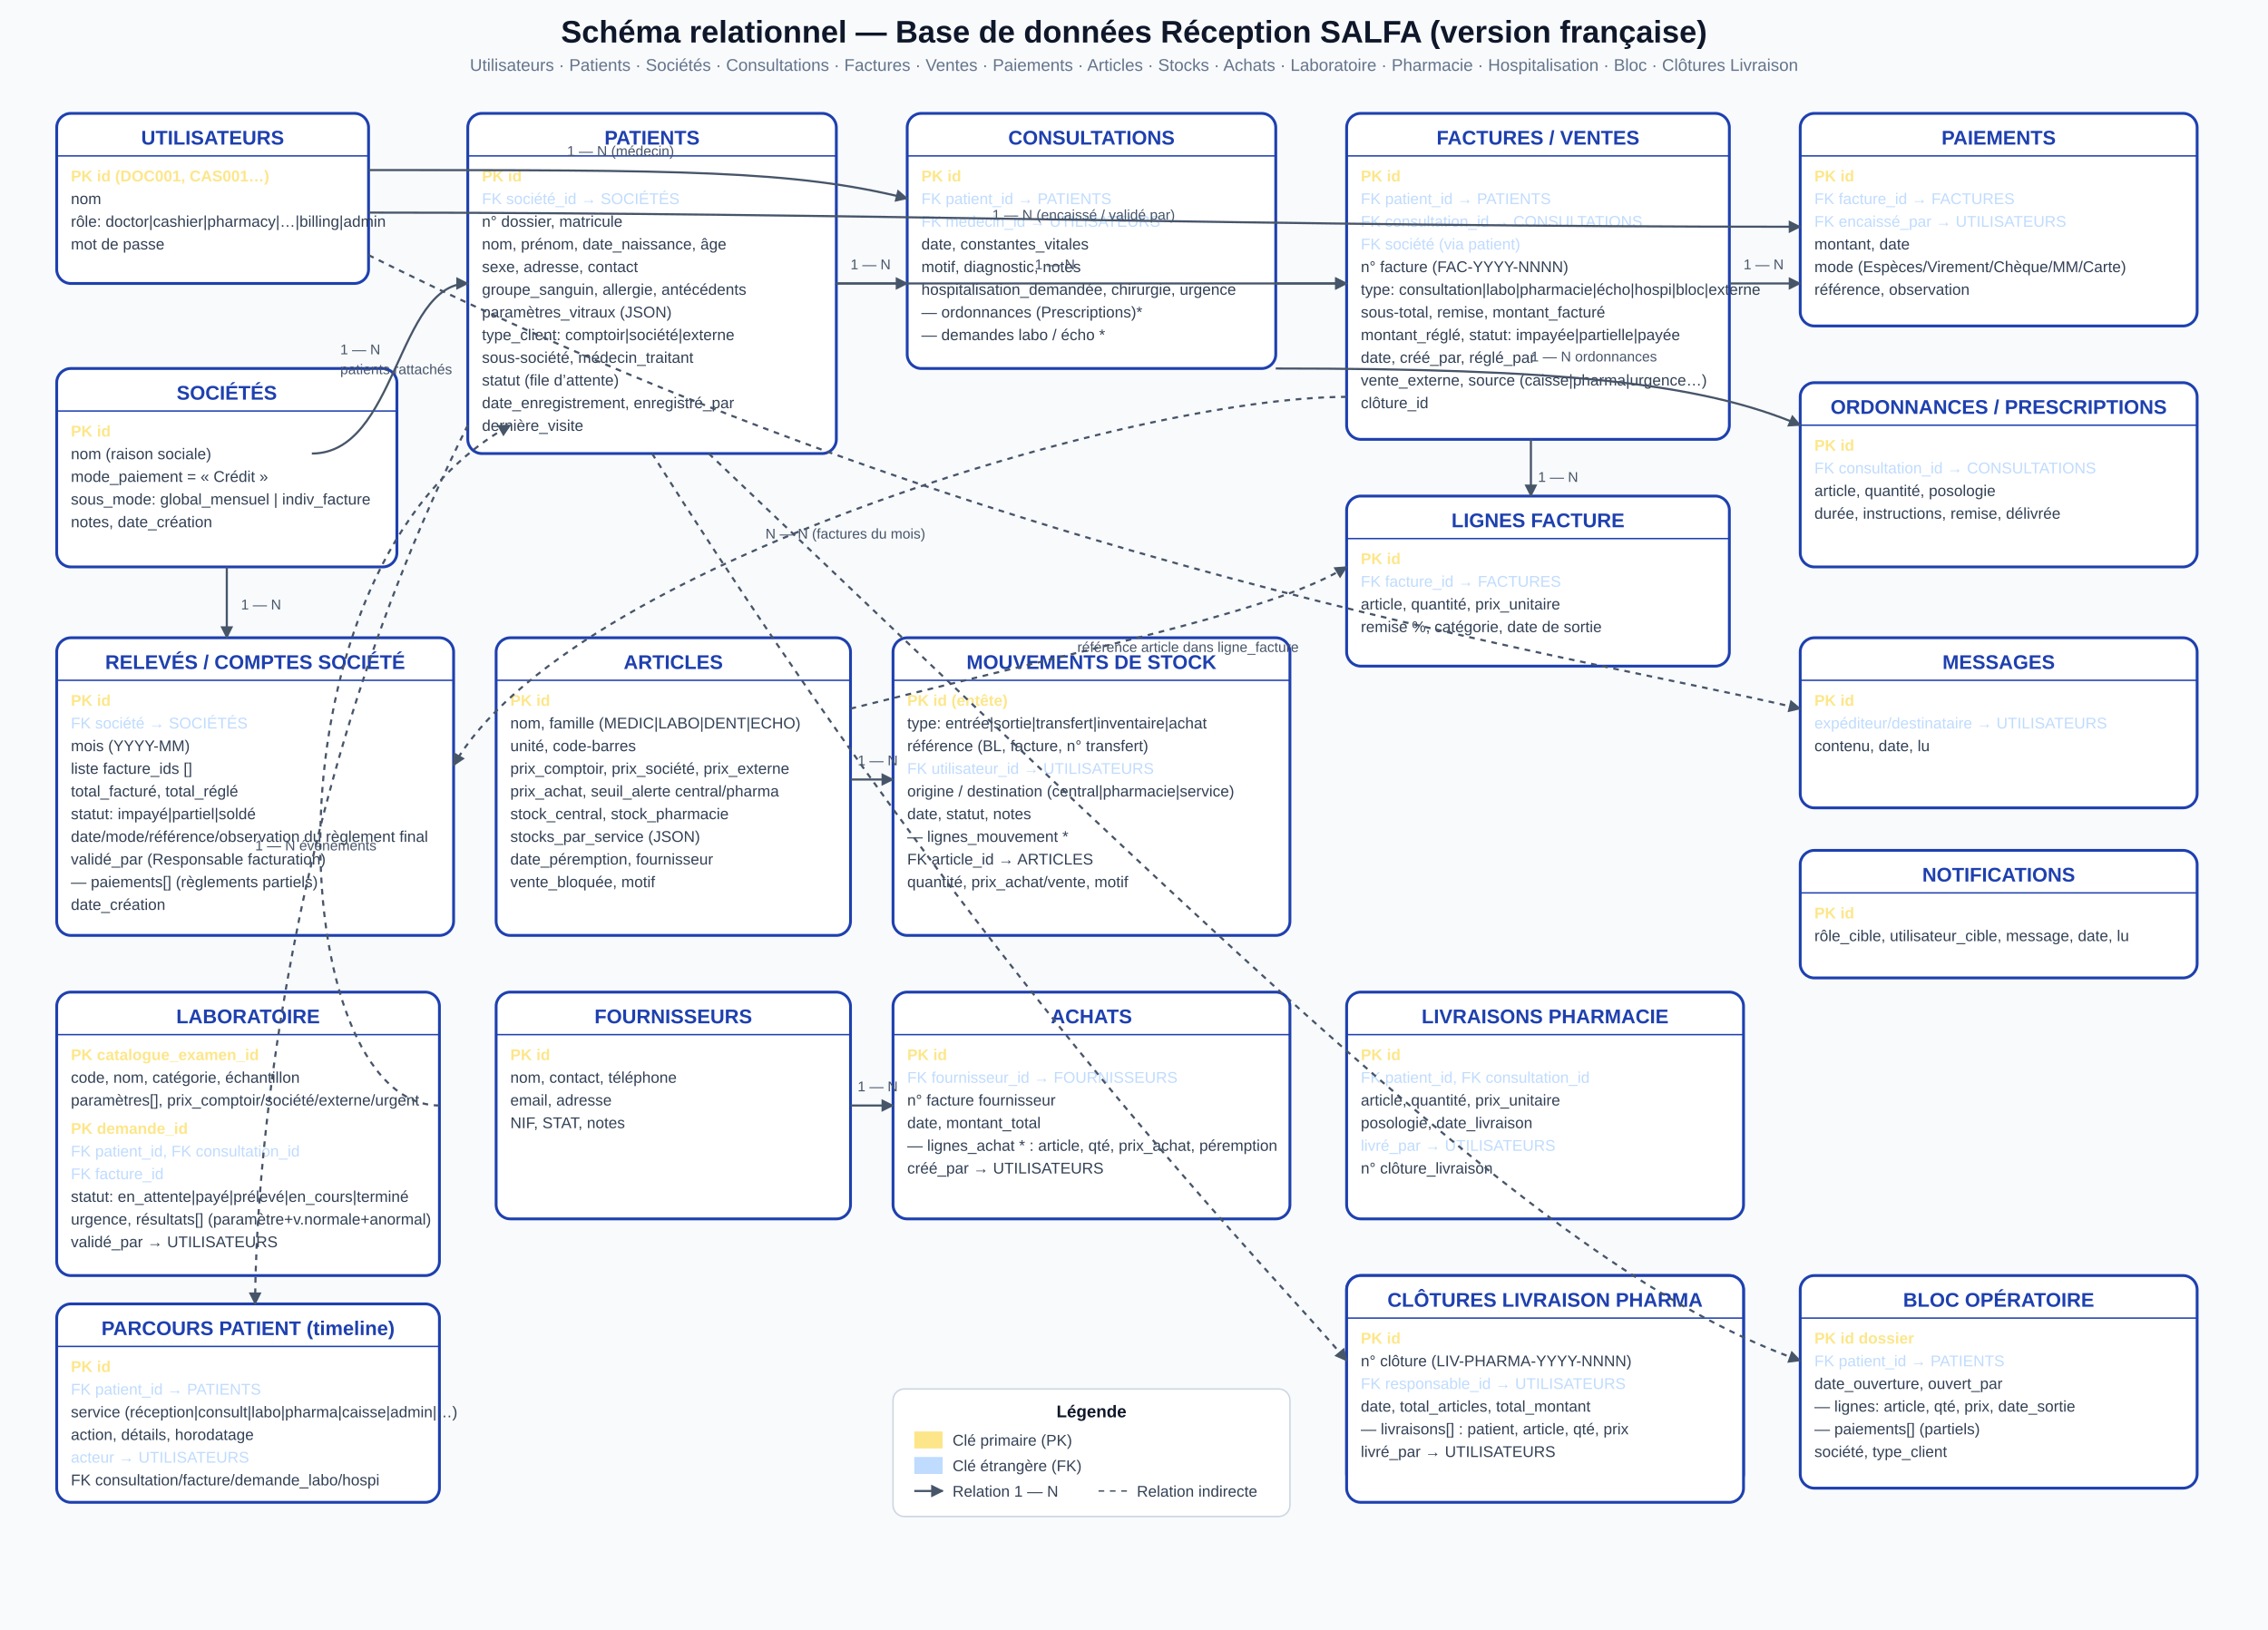
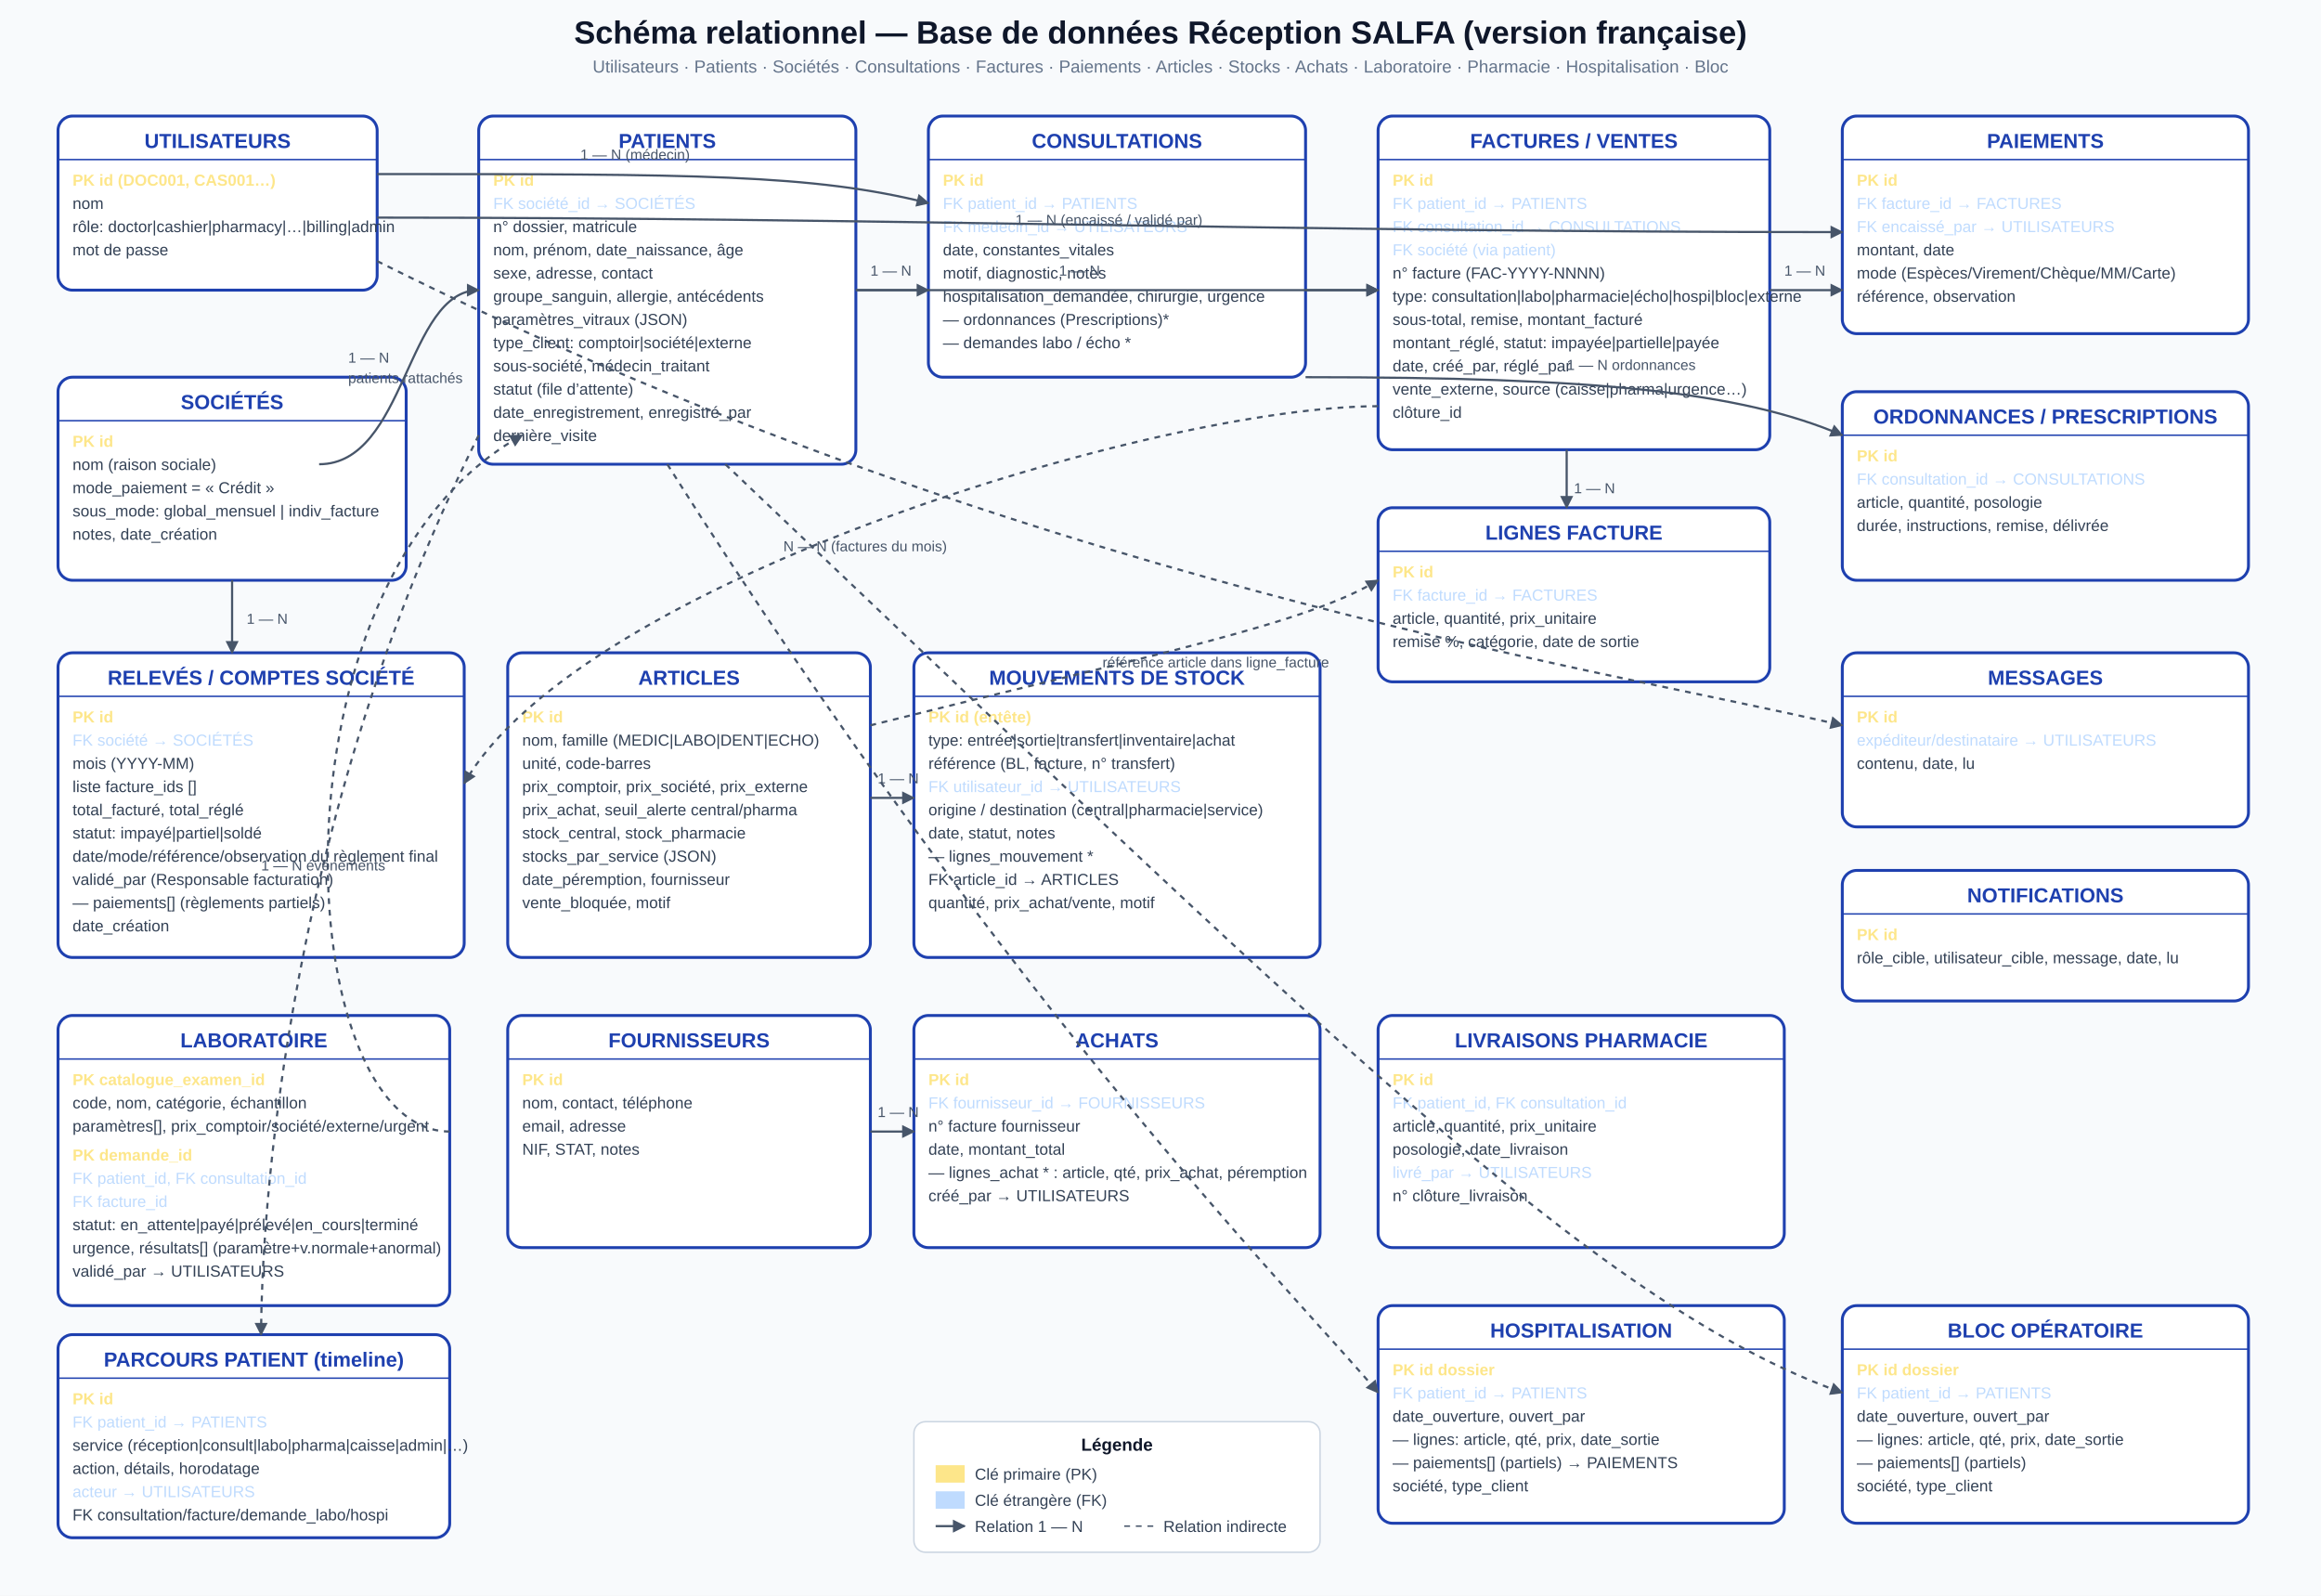
- <svg xmlns="http://www.w3.org/2000/svg" viewBox="0 0 1600 1150" font-family="Arial, Helvetica, sans-serif">
+ <svg xmlns="http://www.w3.org/2000/svg" viewBox="0 0 1600 1100" font-family="Arial, Helvetica, sans-serif">
  <defs>
    <style>
      .title { font-size: 22px; font-weight: bold; fill: #0f172a; }
      .entity { fill: #ffffff; stroke: #1e40af; stroke-width: 2; rx: 10; }
      .entity-title { fill: #1e40af; font-size: 14px; font-weight: bold; }
      .pk { fill: #fde68a; font-size: 11px; font-weight: bold; }
      .fk { fill: #bfdbfe; font-size: 11px; }
      .field { fill: #334155; font-size: 11px; }
      .rel { stroke: #475569; stroke-width: 1.5; fill: none; marker-end: url(#arrow); }
      .rel-label { fill: #475569; font-size: 10px; }
      .card { fill: #475569; font-size: 11px; font-weight: bold; }
    </style>
    <marker id="arrow" viewBox="0 0 10 10" refX="9" refY="5" markerWidth="6" markerHeight="6" orient="auto-start-reverse">
      <path d="M0,0 L10,5 L0,10 z" fill="#475569" />
    </marker>
  </defs>
-   <rect width="1600" height="1150" fill="#f8fafc" />
+   <rect width="1600" height="1100" fill="#f8fafc" />
  <text x="800" y="30" text-anchor="middle" class="title">Schéma relationnel — Base de données Réception SALFA (version française)</text>
-   <text x="800" y="50" text-anchor="middle" font-size="12" fill="#64748b">Utilisateurs · Patients · Sociétés · Consultations · Factures · Ventes · Paiements · Articles · Stocks · Achats · Laboratoire · Pharmacie · Hospitalisation · Bloc · Clôtures Livraison</text>
+   <text x="800" y="50" text-anchor="middle" font-size="12" fill="#64748b">Utilisateurs · Patients · Sociétés · Consultations · Factures · Paiements · Articles · Stocks · Achats · Laboratoire · Pharmacie · Hospitalisation · Bloc</text>
  <g transform="translate(40,80)">
    <rect width="220" height="120" class="entity" />
    <text x="110" y="22" text-anchor="middle" class="entity-title">UTILISATEURS</text>
    <line x1="0" y1="30" x2="220" y2="30" stroke="#1e40af" />
    <text x="10" y="48" class="pk">PK id (DOC001, CAS001…)</text>
    <text x="10" y="64" class="field">nom</text>
    <text x="10" y="80" class="field">rôle: doctor|cashier|pharmacy|…|billing|admin</text>
    <text x="10" y="96" class="field">mot de passe</text>
  </g>
  <g transform="translate(40,260)">
    <rect width="240" height="140" class="entity" />
    <text x="120" y="22" text-anchor="middle" class="entity-title">SOCIÉTÉS</text>
    <line x1="0" y1="30" x2="240" y2="30" stroke="#1e40af" />
    <text x="10" y="48" class="pk">PK id</text>
    <text x="10" y="64" class="field">nom (raison sociale)</text>
    <text x="10" y="80" class="field">mode_paiement = « Crédit »</text>
    <text x="10" y="96" class="field">sous_mode: global_mensuel | indiv_facture</text>
    <text x="10" y="112" class="field">notes, date_création</text>
  </g>
  <g transform="translate(330,80)">
    <rect width="260" height="240" class="entity" />
    <text x="130" y="22" text-anchor="middle" class="entity-title">PATIENTS</text>
    <line x1="0" y1="30" x2="260" y2="30" stroke="#1e40af" />
    <text x="10" y="48" class="pk">PK id</text>
    <text x="10" y="64" class="fk">FK société_id → SOCIÉTÉS</text>
    <text x="10" y="80" class="field">n° dossier, matricule</text>
    <text x="10" y="96" class="field">nom, prénom, date_naissance, âge</text>
    <text x="10" y="112" class="field">sexe, adresse, contact</text>
    <text x="10" y="128" class="field">groupe_sanguin, allergie, antécédents</text>
    <text x="10" y="144" class="field">paramètres_vitraux (JSON)</text>
    <text x="10" y="160" class="field">type_client: comptoir|société|externe</text>
    <text x="10" y="176" class="field">sous-société, médecin_traitant</text>
    <text x="10" y="192" class="field">statut (file d’attente)</text>
    <text x="10" y="208" class="field">date_enregistrement, enregistré_par</text>
    <text x="10" y="224" class="field">dernière_visite</text>
  </g>
  <g transform="translate(640,80)">
    <rect width="260" height="180" class="entity" />
    <text x="130" y="22" text-anchor="middle" class="entity-title">CONSULTATIONS</text>
    <line x1="0" y1="30" x2="260" y2="30" stroke="#1e40af" />
    <text x="10" y="48" class="pk">PK id</text>
    <text x="10" y="64" class="fk">FK patient_id → PATIENTS</text>
    <text x="10" y="80" class="fk">FK medecin_id → UTILISATEURS</text>
    <text x="10" y="96" class="field">date, constantes_vitales</text>
    <text x="10" y="112" class="field">motif, diagnostic, notes</text>
    <text x="10" y="128" class="field">hospitalisation_demandée, chirurgie, urgence</text>
    <text x="10" y="144" class="field">— ordonnances (Prescriptions)*</text>
    <text x="10" y="160" class="field">— demandes labo / écho *</text>
  </g>
  <g transform="translate(950,80)">
    <rect width="270" height="230" class="entity" />
    <text x="135" y="22" text-anchor="middle" class="entity-title">FACTURES / VENTES</text>
    <line x1="0" y1="30" x2="270" y2="30" stroke="#1e40af" />
    <text x="10" y="48" class="pk">PK id</text>
    <text x="10" y="64" class="fk">FK patient_id → PATIENTS</text>
    <text x="10" y="80" class="fk">FK consultation_id → CONSULTATIONS</text>
    <text x="10" y="96" class="fk">FK société (via patient)</text>
    <text x="10" y="112" class="field">n° facture (FAC-YYYY-NNNN)</text>
    <text x="10" y="128" class="field">type: consultation|labo|pharmacie|écho|hospi|bloc|externe</text>
    <text x="10" y="144" class="field">sous-total, remise, montant_facturé</text>
    <text x="10" y="160" class="field">montant_réglé, statut: impayée|partielle|payée</text>
    <text x="10" y="176" class="field">date, créé_par, réglé_par</text>
    <text x="10" y="192" class="field">vente_externe, source (caisse|pharma|urgence…)</text>
    <text x="10" y="208" class="field">clôture_id</text>
  </g>
  <g transform="translate(950,350)">
    <rect width="270" height="120" class="entity" />
    <text x="135" y="22" text-anchor="middle" class="entity-title">LIGNES FACTURE</text>
    <line x1="0" y1="30" x2="270" y2="30" stroke="#1e40af" />
    <text x="10" y="48" class="pk">PK id</text>
    <text x="10" y="64" class="fk">FK facture_id → FACTURES</text>
    <text x="10" y="80" class="field">article, quantité, prix_unitaire</text>
    <text x="10" y="96" class="field">remise %, catégorie, date de sortie</text>
  </g>
  <g transform="translate(1270,80)">
    <rect width="280" height="150" class="entity" />
    <text x="140" y="22" text-anchor="middle" class="entity-title">PAIEMENTS</text>
    <line x1="0" y1="30" x2="280" y2="30" stroke="#1e40af" />
    <text x="10" y="48" class="pk">PK id</text>
    <text x="10" y="64" class="fk">FK facture_id → FACTURES</text>
    <text x="10" y="80" class="fk">FK encaissé_par → UTILISATEURS</text>
    <text x="10" y="96" class="field">montant, date</text>
    <text x="10" y="112" class="field">mode (Espèces/Virement/Chèque/MM/Carte)</text>
    <text x="10" y="128" class="field">référence, observation</text>
  </g>
  <g transform="translate(40,450)">
    <rect width="280" height="210" class="entity" />
    <text x="140" y="22" text-anchor="middle" class="entity-title">RELEVÉS / COMPTES SOCIÉTÉ</text>
    <line x1="0" y1="30" x2="280" y2="30" stroke="#1e40af" />
    <text x="10" y="48" class="pk">PK id</text>
    <text x="10" y="64" class="fk">FK société → SOCIÉTÉS</text>
    <text x="10" y="80" class="field">mois (YYYY-MM)</text>
    <text x="10" y="96" class="field">liste facture_ids []</text>
    <text x="10" y="112" class="field">total_facturé, total_réglé</text>
    <text x="10" y="128" class="field">statut: impayé|partiel|soldé</text>
    <text x="10" y="144" class="field">date/mode/référence/observation du règlement final</text>
    <text x="10" y="160" class="field">validé_par (Responsable facturation)</text>
    <text x="10" y="176" class="field">— paiements[] (règlements partiels)</text>
    <text x="10" y="192" class="field">date_création</text>
  </g>
  <g transform="translate(350,450)">
    <rect width="250" height="210" class="entity" />
    <text x="125" y="22" text-anchor="middle" class="entity-title">ARTICLES</text>
    <line x1="0" y1="30" x2="250" y2="30" stroke="#1e40af" />
    <text x="10" y="48" class="pk">PK id</text>
    <text x="10" y="64" class="field">nom, famille (MEDIC|LABO|DENT|ECHO)</text>
    <text x="10" y="80" class="field">unité, code-barres</text>
    <text x="10" y="96" class="field">prix_comptoir, prix_société, prix_externe</text>
    <text x="10" y="112" class="field">prix_achat, seuil_alerte central/pharma</text>
    <text x="10" y="128" class="field">stock_central, stock_pharmacie</text>
    <text x="10" y="144" class="field">stocks_par_service (JSON)</text>
    <text x="10" y="160" class="field">date_péremption, fournisseur</text>
    <text x="10" y="176" class="field">vente_bloquée, motif</text>
  </g>
  <g transform="translate(630,450)">
    <rect width="280" height="210" class="entity" />
    <text x="140" y="22" text-anchor="middle" class="entity-title">MOUVEMENTS DE STOCK</text>
    <line x1="0" y1="30" x2="280" y2="30" stroke="#1e40af" />
    <text x="10" y="48" class="pk">PK id (entête)</text>
    <text x="10" y="64" class="field">type: entrée|sortie|transfert|inventaire|achat</text>
    <text x="10" y="80" class="field">référence (BL, facture, n° transfert)</text>
    <text x="10" y="96" class="fk">FK utilisateur_id → UTILISATEURS</text>
    <text x="10" y="112" class="field">origine / destination (central|pharmacie|service)</text>
    <text x="10" y="128" class="field">date, statut, notes</text>
    <text x="10" y="144" class="field">— lignes_mouvement *</text>
    <text x="10" y="160" class="field">   FK article_id → ARTICLES</text>
    <text x="10" y="176" class="field">   quantité, prix_achat/vente, motif</text>
  </g>
  <g transform="translate(350,700)">
    <rect width="250" height="160" class="entity" />
    <text x="125" y="22" text-anchor="middle" class="entity-title">FOURNISSEURS</text>
    <line x1="0" y1="30" x2="250" y2="30" stroke="#1e40af" />
    <text x="10" y="48" class="pk">PK id</text>
    <text x="10" y="64" class="field">nom, contact, téléphone</text>
    <text x="10" y="80" class="field">email, adresse</text>
    <text x="10" y="96" class="field">NIF, STAT, notes</text>
  </g>
  <g transform="translate(630,700)">
    <rect width="280" height="160" class="entity" />
    <text x="140" y="22" text-anchor="middle" class="entity-title">ACHATS</text>
    <line x1="0" y1="30" x2="280" y2="30" stroke="#1e40af" />
    <text x="10" y="48" class="pk">PK id</text>
    <text x="10" y="64" class="fk">FK fournisseur_id → FOURNISSEURS</text>
    <text x="10" y="80" class="field">n° facture fournisseur</text>
    <text x="10" y="96" class="field">date, montant_total</text>
    <text x="10" y="112" class="field">— lignes_achat * : article, qté, prix_achat, péremption</text>
    <text x="10" y="128" class="field">créé_par → UTILISATEURS</text>
  </g>
  <g transform="translate(950,700)">
    <rect width="280" height="160" class="entity" />
    <text x="140" y="22" text-anchor="middle" class="entity-title">LIVRAISONS PHARMACIE</text>
    <line x1="0" y1="30" x2="280" y2="30" stroke="#1e40af" />
    <text x="10" y="48" class="pk">PK id</text>
    <text x="10" y="64" class="fk">FK patient_id, FK consultation_id</text>
    <text x="10" y="80" class="field">article, quantité, prix_unitaire</text>
    <text x="10" y="96" class="field">posologie, date_livraison</text>
    <text x="10" y="112" class="fk">livré_par → UTILISATEURS</text>
    <text x="10" y="128" class="field">n° clôture_livraison</text>
  </g>
  <g transform="translate(40,700)">
    <rect width="270" height="200" class="entity" />
    <text x="135" y="22" text-anchor="middle" class="entity-title">LABORATOIRE</text>
    <line x1="0" y1="30" x2="270" y2="30" stroke="#1e40af" />
    <text x="10" y="48" class="pk">PK catalogue_examen_id</text>
    <text x="10" y="64" class="field">code, nom, catégorie, échantillon</text>
    <text x="10" y="80" class="field">paramètres[], prix_comptoir/société/externe/urgent</text>
    <text x="10" y="100" class="pk">PK demande_id</text>
    <text x="10" y="116" class="fk">FK patient_id, FK consultation_id</text>
    <text x="10" y="132" class="fk">FK facture_id</text>
    <text x="10" y="148" class="field">statut: en_attente|payé|prélevé|en_cours|terminé</text>
    <text x="10" y="164" class="field">urgence, résultats[] (paramètre+v.normale+anormal)</text>
    <text x="10" y="180" class="field">validé_par → UTILISATEURS</text>
  </g>
  <g transform="translate(1270,270)">
    <rect width="280" height="130" class="entity" />
    <text x="140" y="22" text-anchor="middle" class="entity-title">ORDONNANCES / PRESCRIPTIONS</text>
    <line x1="0" y1="30" x2="280" y2="30" stroke="#1e40af" />
    <text x="10" y="48" class="pk">PK id</text>
    <text x="10" y="64" class="fk">FK consultation_id → CONSULTATIONS</text>
    <text x="10" y="80" class="field">article, quantité, posologie</text>
    <text x="10" y="96" class="field">durée, instructions, remise, délivrée</text>
  </g>
  <g transform="translate(950,900)">
    <rect width="280" height="150" class="entity" />
    <text x="140" y="22" text-anchor="middle" class="entity-title">HOSPITALISATION</text>
    <line x1="0" y1="30" x2="280" y2="30" stroke="#1e40af" />
    <text x="10" y="48" class="pk">PK id dossier</text>
    <text x="10" y="64" class="fk">FK patient_id → PATIENTS</text>
    <text x="10" y="80" class="field">date_ouverture, ouvert_par</text>
    <text x="10" y="96" class="field">— lignes: article, qté, prix, date_sortie</text>
    <text x="10" y="112" class="field">— paiements[] (partiels) → PAIEMENTS</text>
    <text x="10" y="128" class="field">société, type_client</text>
  </g>
-   <g transform="translate(1270,450)">
-     <rect width="280" height="120" class="entity" />
-     <text x="140" y="22" text-anchor="middle" class="entity-title">MESSAGES</text>
-     <line x1="0" y1="30" x2="280" y2="30" stroke="#1e40af" />
-     <text x="10" y="48" class="pk">PK id</text>
-     <text x="10" y="64" class="fk">expéditeur/destinataire → UTILISATEURS</text>
-     <text x="10" y="80" class="field">contenu, date, lu</text>
-   </g>
-   <g transform="translate(950,900)">
-     <rect width="280" height="160" class="entity" />
-     <text x="140" y="22" text-anchor="middle" class="entity-title">CLÔTURES LIVRAISON PHARMA</text>
-     <line x1="0" y1="30" x2="280" y2="30" stroke="#1e40af" />
-     <text x="10" y="48" class="pk">PK id</text>
-     <text x="10" y="64" class="field">n° clôture (LIV-PHARMA-YYYY-NNNN)</text>
-     <text x="10" y="80" class="fk">FK responsable_id → UTILISATEURS</text>
-     <text x="10" y="96" class="field">date, total_articles, total_montant</text>
-     <text x="10" y="112" class="field">— livraisons[] : patient, article, qté, prix</text>
-     <text x="10" y="128" class="field">livré_par → UTILISATEURS</text>
-   </g>
  <g transform="translate(1270,900)">
    <rect width="280" height="150" class="entity" />
    <text x="140" y="22" text-anchor="middle" class="entity-title">BLOC OPÉRATOIRE</text>
    <line x1="0" y1="30" x2="280" y2="30" stroke="#1e40af" />
    <text x="10" y="48" class="pk">PK id dossier</text>
    <text x="10" y="64" class="fk">FK patient_id → PATIENTS</text>
    <text x="10" y="80" class="field">date_ouverture, ouvert_par</text>
    <text x="10" y="96" class="field">— lignes: article, qté, prix, date_sortie</text>
    <text x="10" y="112" class="field">— paiements[] (partiels)</text>
    <text x="10" y="128" class="field">société, type_client</text>
+   </g>
+   <g transform="translate(1270,450)">
+     <rect width="280" height="120" class="entity" />
+     <text x="140" y="22" text-anchor="middle" class="entity-title">MESSAGES</text>
+     <line x1="0" y1="30" x2="280" y2="30" stroke="#1e40af" />
+     <text x="10" y="48" class="pk">PK id</text>
+     <text x="10" y="64" class="fk">expéditeur/destinataire → UTILISATEURS</text>
+     <text x="10" y="80" class="field">contenu, date, lu</text>
  </g>
  <g transform="translate(1270,600)">
    <rect width="280" height="90" class="entity" />
    <text x="140" y="22" text-anchor="middle" class="entity-title">NOTIFICATIONS</text>
    <line x1="0" y1="30" x2="280" y2="30" stroke="#1e40af" />
    <text x="10" y="48" class="pk">PK id</text>
    <text x="10" y="64" class="field">rôle_cible, utilisateur_cible, message, date, lu</text>
  </g>
  <g transform="translate(40,920)">
    <rect width="270" height="140" class="entity" />
    <text x="135" y="22" text-anchor="middle" class="entity-title">PARCOURS PATIENT (timeline)</text>
    <line x1="0" y1="30" x2="270" y2="30" stroke="#1e40af" />
    <text x="10" y="48" class="pk">PK id</text>
    <text x="10" y="64" class="fk">FK patient_id → PATIENTS</text>
    <text x="10" y="80" class="field">service (réception|consult|labo|pharma|caisse|admin|…)</text>
    <text x="10" y="96" class="field">action, détails, horodatage</text>
    <text x="10" y="112" class="fk">acteur → UTILISATEURS</text>
    <text x="10" y="128" class="field">FK consultation/facture/demande_labo/hospi</text>
  </g>
  <path class="rel" d="M220,320 C280,320 280,200 330,200" />
  <text x="240" y="250" class="rel-label">1 — N</text>
  <text x="240" y="264" class="rel-label">patients rattachés</text>
  <path class="rel" d="M590,200 C620,200 620,200 640,200" />
  <text x="600" y="190" class="rel-label">1 — N</text>
  <path class="rel" d="M590,200 C780,200 830,200 950,200" />
  <text x="730" y="190" class="rel-label">1 — N</text>
  <path class="rel" d="M900,200 C920,200 930,200 950,200" />
  <path class="rel" d="M1080,310 L1080,350" />
  <text x="1085" y="340" class="rel-label">1 — N</text>
  <path class="rel" d="M1220,200 C1245,200 1245,200 1270,200" />
  <text x="1230" y="190" class="rel-label">1 — N</text>
  <path class="rel" d="M260,120 C480,120 560,120 640,140" />
  <text x="400" y="110" class="rel-label">1 — N (médecin)</text>
  <path class="rel" d="M260,150 C600,150 900,160 1270,160" />
  <text x="700" y="155" class="rel-label">1 — N (encaissé / validé par)</text>
  <path class="rel" d="M160,400 L160,450" />
  <text x="170" y="430" class="rel-label">1 — N</text>
  <path class="rel" d="M950,280 C800,280 400,400 320,540" stroke-dasharray="4,4" />
  <text x="540" y="380" class="rel-label">N — N (factures du mois)</text>
  <path class="rel" d="M600,550 C615,550 615,550 630,550" />
  <text x="605" y="540" class="rel-label">1 — N</text>
  <path class="rel" d="M600,780 C615,780 615,780 630,780" />
  <text x="605" y="770" class="rel-label">1 — N</text>
  <path class="rel" d="M600,500 C800,450 900,430 950,400" stroke-dasharray="4,4" />
  <text x="760" y="460" class="rel-label">référence article dans ligne_facture</text>
  <path class="rel" d="M310,780 C200,780 180,400 360,300" stroke-dasharray="4,4" />
  <path class="rel" d="M900,260 C1100,260 1200,270 1270,300" />
  <text x="1080" y="255" class="rel-label">1 — N ordonnances</text>
  <path class="rel" d="M460,320 C700,700 900,900 950,960" stroke-dasharray="4,4" />
  <path class="rel" d="M500,320 C900,700 1100,900 1270,960" stroke-dasharray="4,4" />
  <path class="rel" d="M330,300 C180,600 180,900 180,920" stroke-dasharray="4,4" />
  <text x="180" y="600" class="rel-label">1 — N événements</text>
  <path class="rel" d="M260,180 C700,400 1100,460 1270,500" stroke-dasharray="4,4" />
  <g transform="translate(630,980)">
    <rect width="280" height="90" fill="#ffffff" stroke="#cbd5e1" rx="8" />
    <text x="140" y="20" text-anchor="middle" font-weight="bold" fill="#0f172a" font-size="12">Légende</text>
    <rect x="15" y="30" width="20" height="12" class="pk" />
    <text x="42" y="40" class="field">Clé primaire (PK)</text>
    <rect x="15" y="48" width="20" height="12" class="fk" />
    <text x="42" y="58" class="field">Clé étrangère (FK)</text>
    <line x1="15" y1="72" x2="35" y2="72" class="rel" />
    <text x="42" y="76" class="field">Relation 1 — N</text>
    <line x1="145" y1="72" x2="165" y2="72" stroke="#475569" stroke-dasharray="4,4" />
    <text x="172" y="76" class="field">Relation indirecte</text>
  </g>
</svg>
